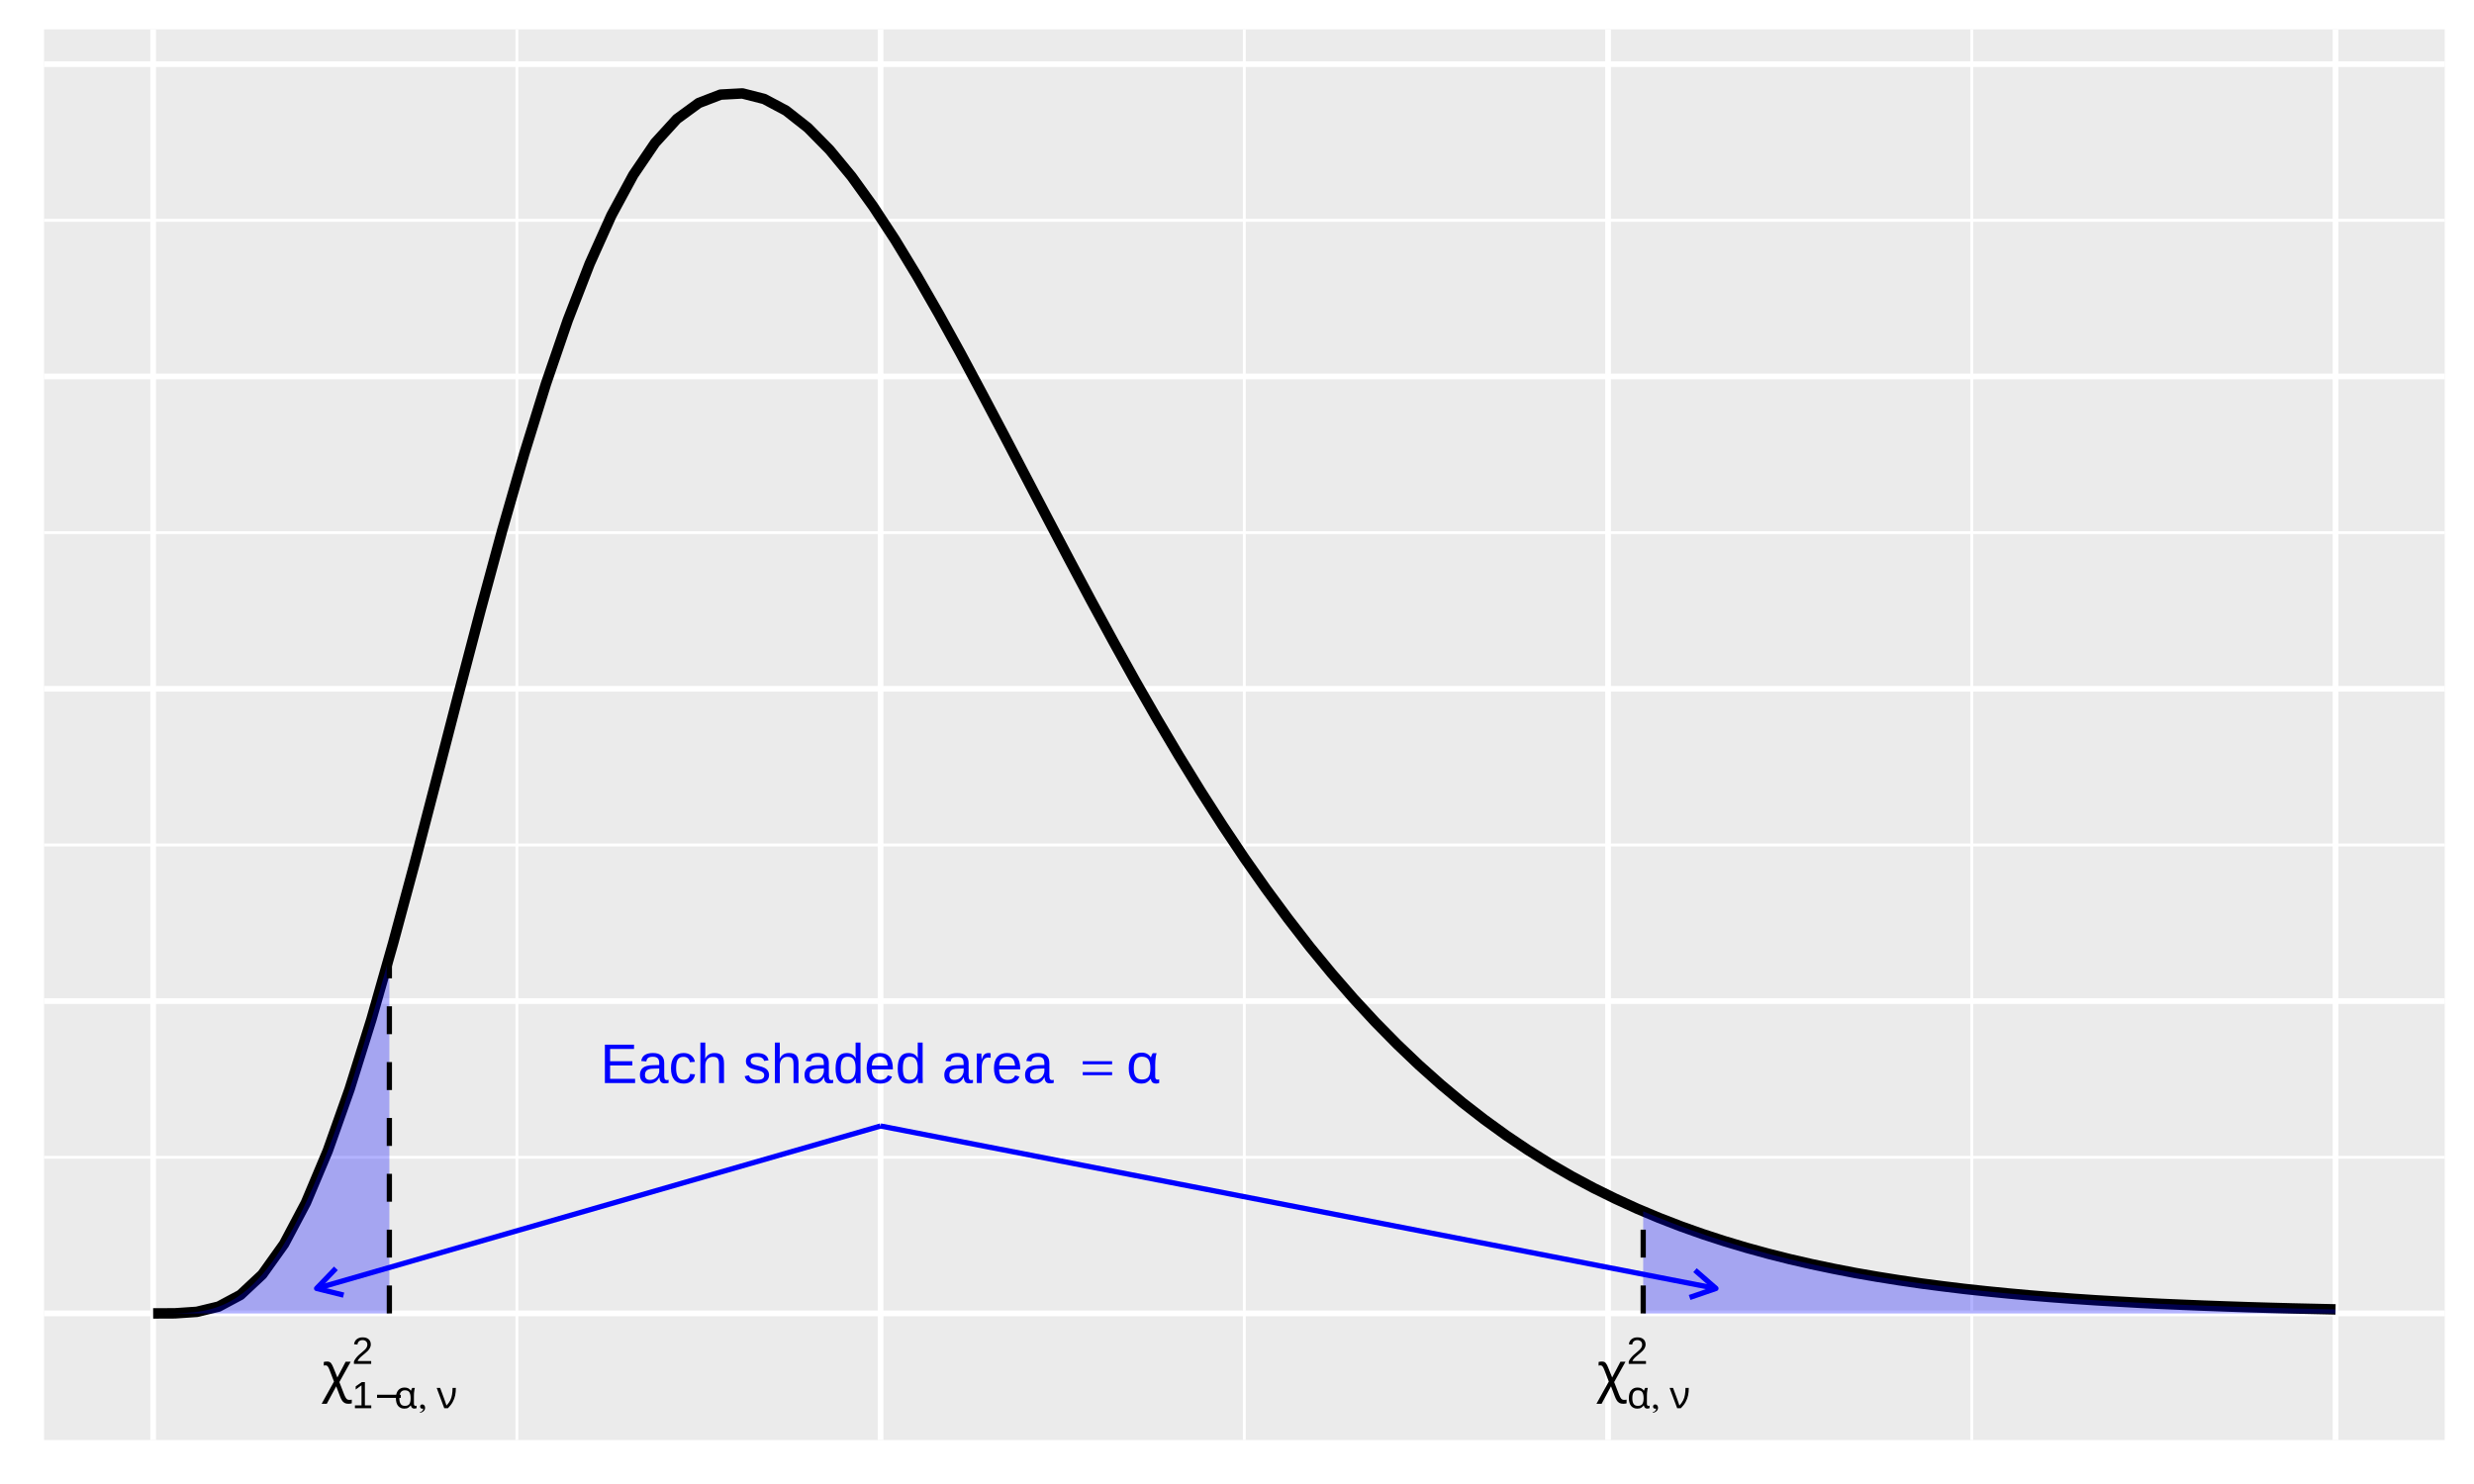
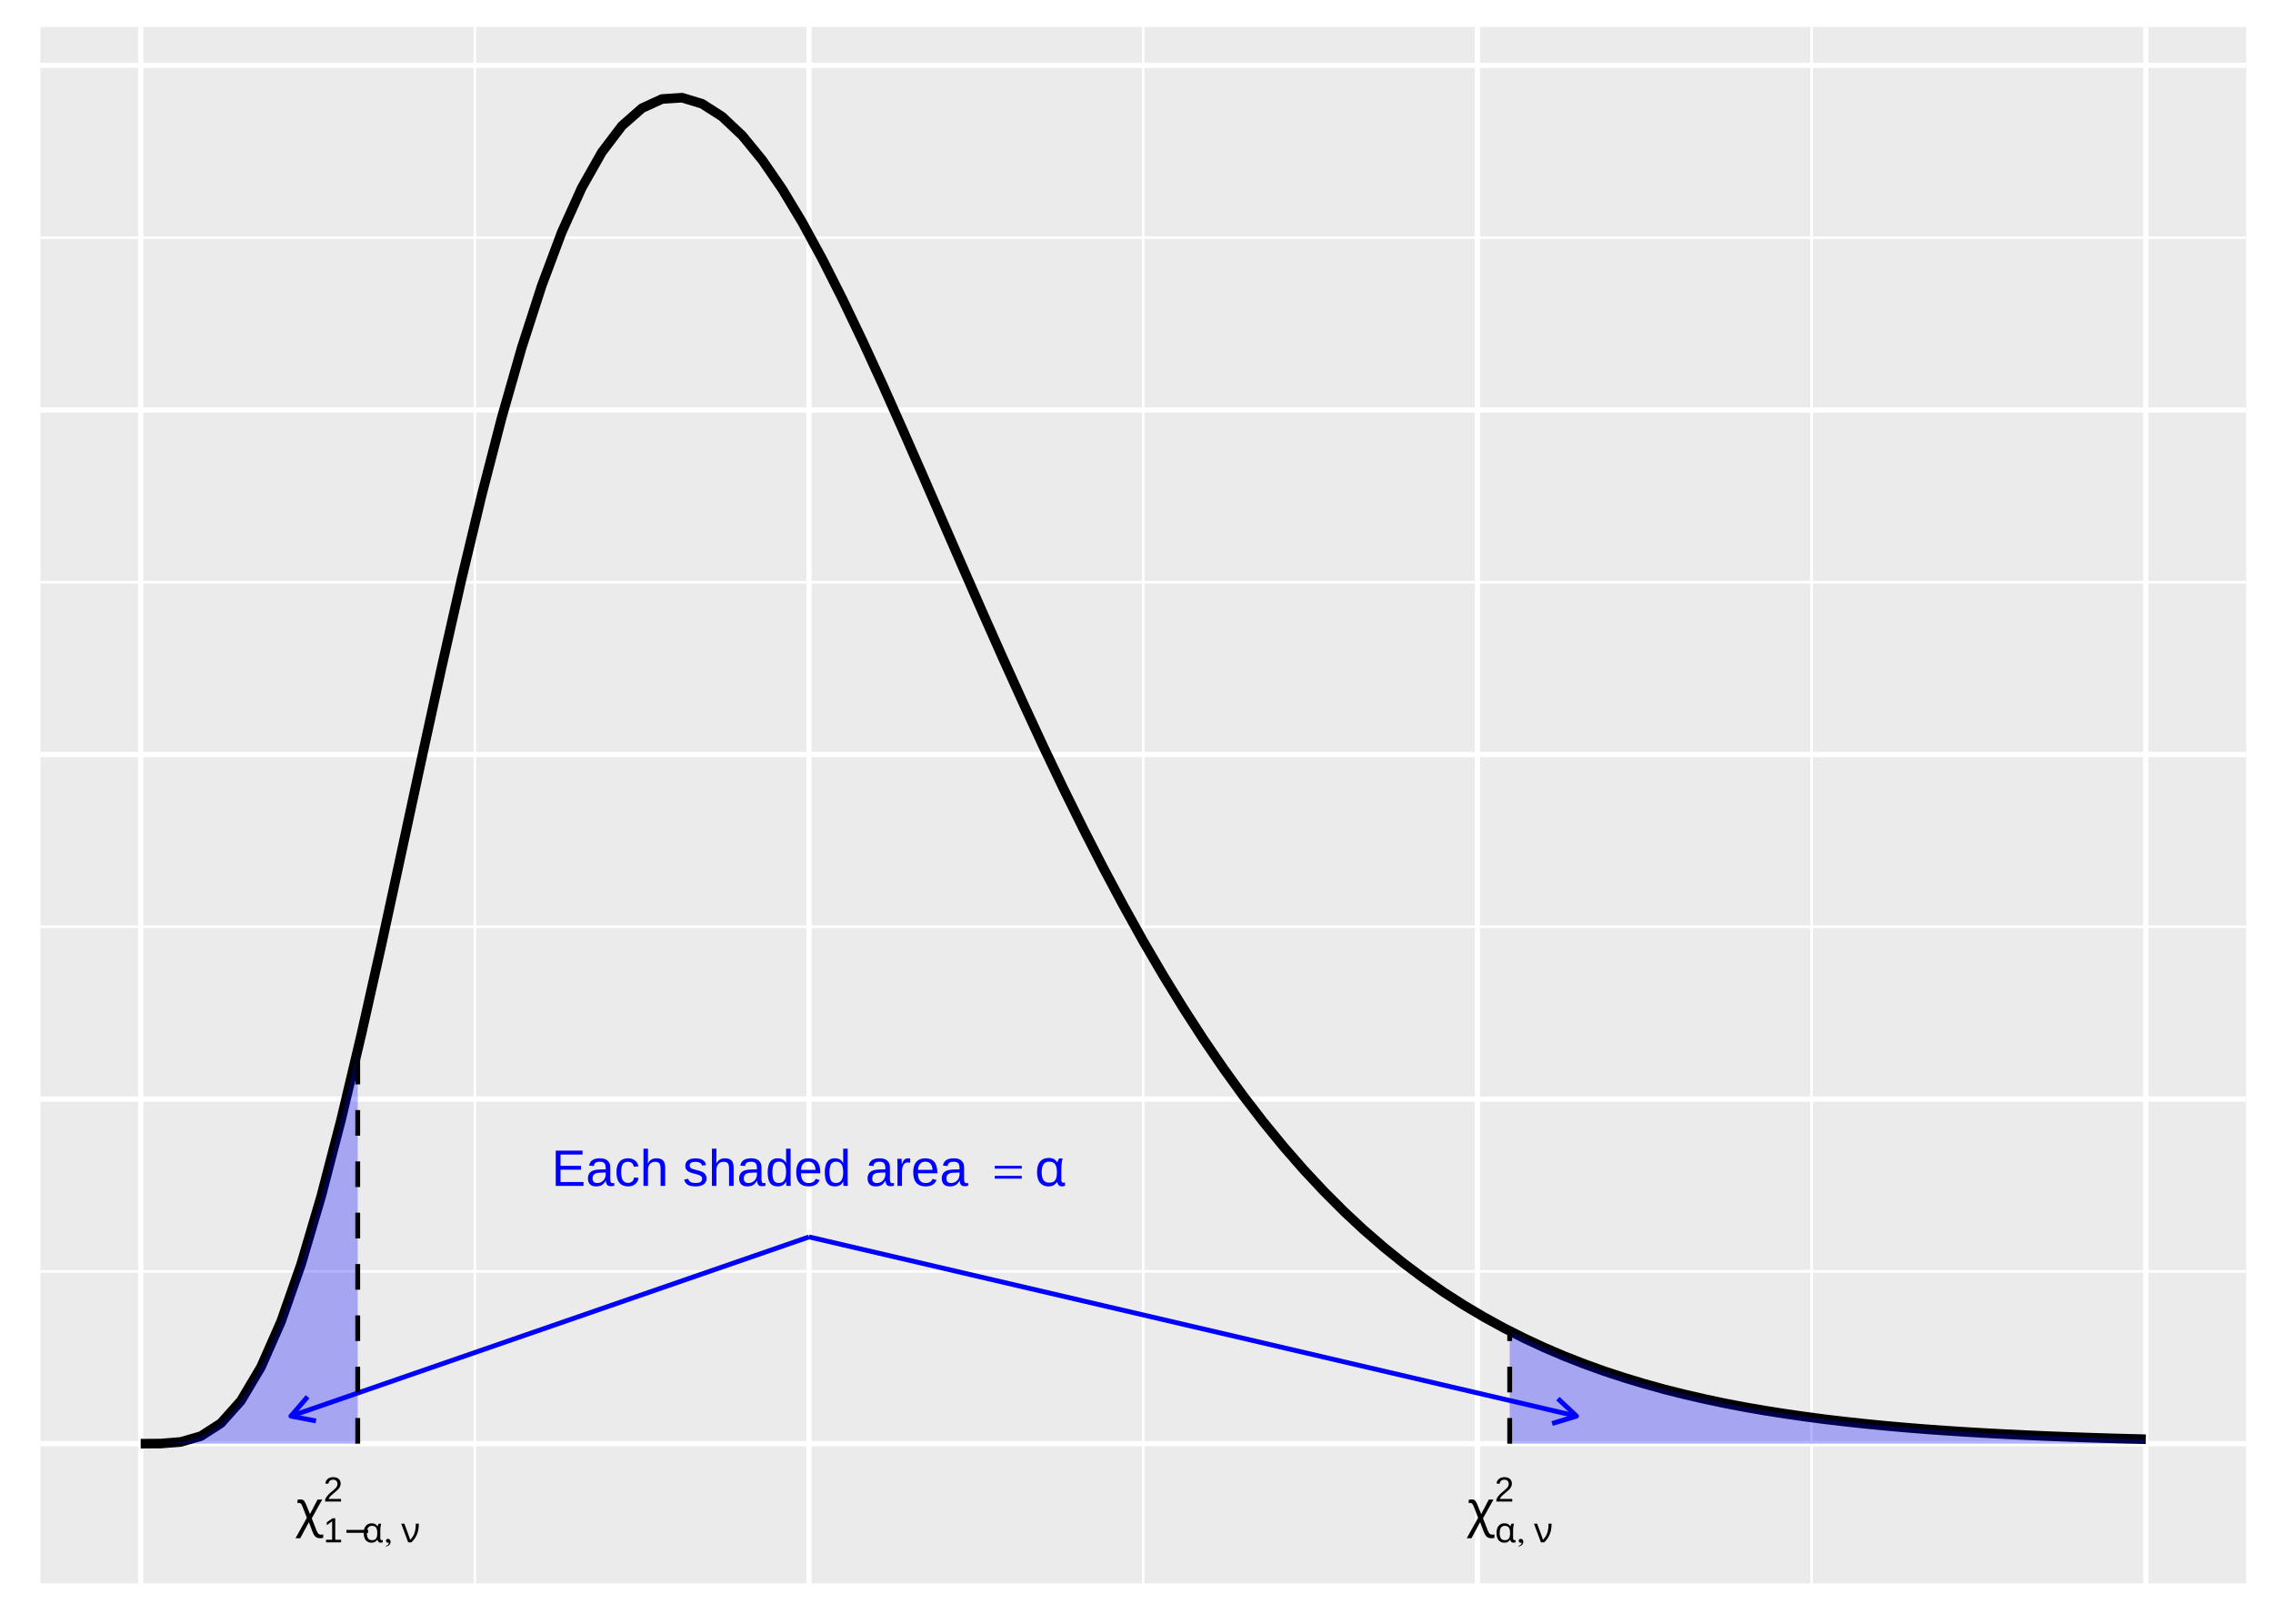
- <svg xmlns="http://www.w3.org/2000/svg" class="svglite" width="504.00pt" height="302.40pt" viewBox="0 0 504.00 302.40">
+ <svg xmlns="http://www.w3.org/2000/svg" class="svglite" width="504.00pt" height="360.01pt" viewBox="0 0 504.00 360.01">
  <defs>
    <style type="text/css">
    .svglite line, .svglite polyline, .svglite polygon, .svglite path, .svglite rect, .svglite circle {
      fill: none;
      stroke: #000000;
      stroke-linecap: round;
      stroke-linejoin: round;
      stroke-miterlimit: 10.00;
    }
    .svglite text {
      white-space: pre;
    }
  </style>
  </defs>
  <rect width="100%" height="100%" style="stroke: none; fill: #FFFFFF;" />
  <defs>
-     <clipPath id="cpMC4wMHw1MDQuMDB8MC4wMHwzMDIuNDA=">
-       <rect x="0.00" y="0.00" width="504.00" height="302.40" />
+     <clipPath id="cpMC4wMHw1MDQuMDB8MC4wMHwzNjAuMDE=">
+       <rect x="0.00" y="0.00" width="504.00" height="360.01" />
    </clipPath>
  </defs>
-   <g clip-path="url(#cpMC4wMHw1MDQuMDB8MC4wMHwzMDIuNDA=)">
-     <rect x="0.00" y="0.00" width="504.00" height="302.40" style="stroke-width: 1.16; stroke: #FFFFFF; fill: #FFFFFF;" />
+   <g clip-path="url(#cpMC4wMHw1MDQuMDB8MC4wMHwzNjAuMDE=)">
+     <rect x="0.00" y="0.00" width="504.00" height="360.01" style="stroke-width: 1.16; stroke: #FFFFFF; fill: #FFFFFF;" />
  </g>
  <defs>
-     <clipPath id="cpOC45N3w0OTguMDJ8NS45OHwyOTMuNDM=">
-       <rect x="8.97" y="5.98" width="489.06" height="287.46" />
+     <clipPath id="cpOC45N3w0OTguMDJ8NS45OHwzNTEuMDQ=">
+       <rect x="8.97" y="5.98" width="489.06" height="345.06" />
    </clipPath>
  </defs>
-   <g clip-path="url(#cpOC45N3w0OTguMDJ8NS45OHwyOTMuNDM=)">
-     <rect x="8.97" y="5.98" width="489.06" height="287.46" style="stroke-width: 1.16; stroke: none; fill: #EBEBEB;" />
-     <polyline points="8.97,235.82 498.02,235.82 " style="stroke-width: 0.58; stroke: #FFFFFF; stroke-linecap: butt;" />
-     <polyline points="8.97,172.18 498.02,172.18 " style="stroke-width: 0.58; stroke: #FFFFFF; stroke-linecap: butt;" />
-     <polyline points="8.97,108.53 498.02,108.53 " style="stroke-width: 0.58; stroke: #FFFFFF; stroke-linecap: butt;" />
-     <polyline points="8.97,44.89 498.02,44.89 " style="stroke-width: 0.58; stroke: #FFFFFF; stroke-linecap: butt;" />
-     <polyline points="105.30,293.43 105.30,5.98 " style="stroke-width: 0.58; stroke: #FFFFFF; stroke-linecap: butt;" />
-     <polyline points="253.49,293.43 253.49,5.98 " style="stroke-width: 0.58; stroke: #FFFFFF; stroke-linecap: butt;" />
-     <polyline points="401.69,293.43 401.69,5.98 " style="stroke-width: 0.58; stroke: #FFFFFF; stroke-linecap: butt;" />
-     <polyline points="8.97,267.64 498.02,267.64 " style="stroke-width: 1.16; stroke: #FFFFFF; stroke-linecap: butt;" />
-     <polyline points="8.97,204.00 498.02,204.00 " style="stroke-width: 1.16; stroke: #FFFFFF; stroke-linecap: butt;" />
-     <polyline points="8.97,140.35 498.02,140.35 " style="stroke-width: 1.16; stroke: #FFFFFF; stroke-linecap: butt;" />
-     <polyline points="8.97,76.71 498.02,76.71 " style="stroke-width: 1.16; stroke: #FFFFFF; stroke-linecap: butt;" />
-     <polyline points="8.97,13.07 498.02,13.07 " style="stroke-width: 1.16; stroke: #FFFFFF; stroke-linecap: butt;" />
-     <polyline points="31.20,293.43 31.20,5.98 " style="stroke-width: 1.16; stroke: #FFFFFF; stroke-linecap: butt;" />
-     <polyline points="179.39,293.43 179.39,5.98 " style="stroke-width: 1.16; stroke: #FFFFFF; stroke-linecap: butt;" />
-     <polyline points="327.59,293.43 327.59,5.98 " style="stroke-width: 1.16; stroke: #FFFFFF; stroke-linecap: butt;" />
-     <polyline points="475.79,293.43 475.79,5.98 " style="stroke-width: 1.16; stroke: #FFFFFF; stroke-linecap: butt;" />
-     <polyline points="31.20,267.64 35.64,267.62 40.09,267.32 44.53,266.25 48.98,263.87 53.43,259.71 57.87,253.49 62.32,245.08 66.76,234.52 71.21,221.97 75.66,207.73 80.10,192.14 84.55,175.61 88.99,158.54 93.44,141.33 97.89,124.38 102.33,108.01 106.78,92.54 111.22,78.22 115.67,65.24 120.12,53.76 124.56,43.88 129.01,35.66 133.45,29.12 137.90,24.24 142.35,20.99 146.79,19.28 151.24,19.04 155.68,20.17 160.13,22.54 164.58,26.04 169.02,30.55 173.47,35.94 177.91,42.10 182.36,48.89 186.80,56.21 191.25,63.96 195.70,72.02 200.14,80.32 204.59,88.76 209.03,97.26 213.48,105.77 217.93,114.22 222.37,122.56 226.82,130.74 231.26,138.73 235.71,146.49 240.16,154.00 244.60,161.23 249.05,168.18 253.49,174.83 257.94,181.17 262.39,187.20 266.83,192.93 271.28,198.34 275.72,203.45 280.17,208.26 284.62,212.78 289.06,217.02 293.51,220.99 297.95,224.70 302.40,228.15 306.85,231.37 311.29,234.36 315.74,237.13 320.18,239.70 324.63,242.08 329.08,244.27 333.52,246.30 337.97,248.17 342.41,249.89 346.86,251.47 351.31,252.92 355.75,254.25 360.20,255.47 364.64,256.59 369.09,257.61 373.54,258.54 377.98,259.40 382.43,260.17 386.87,260.88 391.32,261.53 395.77,262.11 400.21,262.65 404.66,263.13 409.10,263.57 413.55,263.97 418.00,264.33 422.44,264.66 426.89,264.96 431.33,265.22 435.78,265.47 440.22,265.69 444.67,265.88 449.12,266.06 453.56,266.22 458.01,266.37 462.45,266.50 466.90,266.62 471.35,266.72 475.79,266.82 " style="stroke-width: 2.13; stroke-linecap: butt;" />
-     <polygon points="31.20,267.64 31.68,267.64 32.16,267.64 32.64,267.64 33.12,267.64 33.60,267.64 34.08,267.63 34.56,267.63 35.05,267.63 35.53,267.62 36.01,267.61 36.49,267.59 36.97,267.58 37.45,267.55 37.93,267.53 38.41,267.49 38.90,267.45 39.38,267.41 39.86,267.35 40.34,267.29 40.82,267.21 41.30,267.13 41.78,267.04 42.26,266.93 42.74,266.81 43.23,266.68 43.71,266.54 44.19,266.38 44.67,266.20 45.15,266.01 45.63,265.81 46.11,265.58 46.59,265.34 47.08,265.08 47.56,264.80 48.04,264.51 48.52,264.19 49.00,263.85 49.48,263.49 49.96,263.11 50.44,262.71 50.93,262.29 51.41,261.84 51.89,261.37 52.37,260.88 52.85,260.36 53.33,259.82 53.81,259.26 54.29,258.67 54.77,258.05 55.26,257.41 55.74,256.75 56.22,256.06 56.70,255.34 57.18,254.60 57.66,253.83 58.14,253.04 58.62,252.22 59.11,251.38 59.59,250.51 60.07,249.61 60.55,248.69 61.03,247.74 61.51,246.77 61.99,245.77 62.47,244.75 62.96,243.70 63.44,242.62 63.92,241.52 64.40,240.40 64.88,239.25 65.36,238.07 65.84,236.88 66.32,235.65 66.80,234.41 67.29,233.14 67.77,231.85 68.25,230.54 68.73,229.20 69.21,227.84 69.69,226.46 70.17,225.06 70.65,223.64 71.14,222.20 71.62,220.73 72.10,219.25 72.58,217.75 73.06,216.23 73.54,214.69 74.02,213.14 74.50,211.56 74.99,209.97 75.47,208.37 75.95,206.74 76.43,205.11 76.91,203.45 77.39,201.79 77.87,200.10 78.35,198.41 78.83,196.70 79.32,194.98 79.32,267.64 78.83,267.64 78.35,267.64 77.87,267.64 77.39,267.64 76.91,267.64 76.43,267.64 75.95,267.64 75.47,267.64 74.99,267.64 74.50,267.64 74.02,267.64 73.54,267.64 73.06,267.64 72.58,267.64 72.10,267.64 71.62,267.64 71.14,267.64 70.65,267.64 70.17,267.64 69.69,267.64 69.21,267.64 68.73,267.64 68.25,267.64 67.77,267.64 67.29,267.64 66.80,267.64 66.32,267.64 65.84,267.64 65.36,267.64 64.88,267.64 64.40,267.64 63.92,267.64 63.44,267.64 62.96,267.64 62.47,267.64 61.99,267.64 61.51,267.64 61.03,267.64 60.55,267.64 60.07,267.64 59.59,267.64 59.11,267.64 58.62,267.64 58.14,267.64 57.66,267.64 57.18,267.64 56.70,267.64 56.22,267.64 55.74,267.64 55.26,267.64 54.77,267.64 54.29,267.64 53.81,267.64 53.33,267.64 52.85,267.64 52.37,267.64 51.89,267.64 51.41,267.64 50.93,267.64 50.44,267.64 49.96,267.64 49.48,267.64 49.00,267.64 48.52,267.64 48.04,267.64 47.56,267.64 47.08,267.64 46.59,267.64 46.11,267.64 45.63,267.64 45.15,267.64 44.67,267.64 44.19,267.64 43.71,267.64 43.23,267.64 42.74,267.64 42.26,267.64 41.78,267.64 41.30,267.64 40.82,267.64 40.34,267.64 39.86,267.64 39.38,267.64 38.90,267.64 38.41,267.64 37.93,267.64 37.45,267.64 36.97,267.64 36.49,267.64 36.01,267.64 35.53,267.64 35.05,267.64 34.56,267.64 34.08,267.64 33.60,267.64 33.12,267.64 32.64,267.64 32.16,267.64 31.68,267.64 31.20,267.64 " style="stroke-width: 0.00; stroke: none; stroke-linecap: butt; fill: #0000FF; fill-opacity: 0.30;" />
-     <polyline points="31.20,267.64 31.68,267.64 32.16,267.64 32.64,267.64 33.12,267.64 33.60,267.64 34.08,267.63 34.56,267.63 35.05,267.63 35.53,267.62 36.01,267.61 36.49,267.59 36.97,267.58 37.45,267.55 37.93,267.53 38.41,267.49 38.90,267.45 39.38,267.41 39.86,267.35 40.34,267.29 40.82,267.21 41.30,267.13 41.78,267.04 42.26,266.93 42.74,266.81 43.23,266.68 43.71,266.54 44.19,266.38 44.67,266.20 45.15,266.01 45.63,265.81 46.11,265.58 46.59,265.34 47.08,265.08 47.56,264.80 48.04,264.51 48.52,264.19 49.00,263.85 49.48,263.49 49.96,263.11 50.44,262.71 50.93,262.29 51.41,261.84 51.89,261.37 52.37,260.88 52.85,260.36 53.33,259.82 53.81,259.26 54.29,258.67 54.77,258.05 55.26,257.41 55.74,256.75 56.22,256.06 56.70,255.34 57.18,254.60 57.66,253.83 58.14,253.04 58.62,252.22 59.11,251.38 59.59,250.51 60.07,249.61 60.55,248.69 61.03,247.74 61.51,246.77 61.99,245.77 62.47,244.75 62.96,243.70 63.44,242.62 63.92,241.52 64.40,240.40 64.88,239.25 65.36,238.07 65.84,236.88 66.32,235.65 66.80,234.41 67.29,233.14 67.77,231.85 68.25,230.54 68.73,229.20 69.21,227.84 69.69,226.46 70.17,225.06 70.65,223.64 71.14,222.20 71.62,220.73 72.10,219.25 72.58,217.75 73.06,216.23 73.54,214.69 74.02,213.14 74.50,211.56 74.99,209.97 75.47,208.37 75.95,206.74 76.43,205.11 76.91,203.45 77.39,201.79 77.87,200.10 78.35,198.41 78.83,196.70 79.32,194.98 " style="stroke-width: 1.07; stroke: none; stroke-linecap: butt;" />
-     <polygon points="334.75,246.83 336.16,247.43 337.58,248.01 338.99,248.57 340.40,249.13 341.81,249.66 343.22,250.18 344.63,250.69 346.04,251.19 347.45,251.67 348.86,252.14 350.27,252.59 351.68,253.04 353.09,253.47 354.50,253.89 355.91,254.30 357.32,254.69 358.73,255.08 360.14,255.46 361.55,255.82 362.96,256.18 364.37,256.52 365.78,256.86 367.19,257.19 368.60,257.50 370.01,257.81 371.42,258.11 372.83,258.40 374.25,258.69 375.66,258.96 377.07,259.23 378.48,259.49 379.89,259.74 381.30,259.98 382.71,260.22 384.12,260.45 385.53,260.67 386.94,260.89 388.35,261.10 389.76,261.31 391.17,261.51 392.58,261.70 393.99,261.89 395.40,262.07 396.81,262.24 398.22,262.41 399.63,262.58 401.04,262.74 402.45,262.90 403.86,263.05 405.27,263.19 406.68,263.34 408.09,263.48 409.50,263.61 410.92,263.74 412.33,263.86 413.74,263.99 415.15,264.10 416.56,264.22 417.97,264.33 419.38,264.44 420.79,264.54 422.20,264.64 423.61,264.74 425.02,264.83 426.43,264.93 427.84,265.02 429.25,265.10 430.66,265.19 432.07,265.27 433.48,265.34 434.89,265.42 436.30,265.49 437.71,265.56 439.12,265.63 440.53,265.70 441.94,265.76 443.35,265.83 444.76,265.89 446.17,265.95 447.58,266.00 449.00,266.06 450.41,266.11 451.82,266.16 453.23,266.21 454.64,266.26 456.05,266.31 457.46,266.35 458.87,266.39 460.28,266.44 461.69,266.48 463.10,266.52 464.51,266.55 465.92,266.59 467.33,266.63 468.74,266.66 470.15,266.69 471.56,266.73 472.97,266.76 474.38,266.79 475.79,266.82 475.79,267.64 474.38,267.64 472.97,267.64 471.56,267.64 470.15,267.64 468.74,267.64 467.33,267.64 465.92,267.64 464.51,267.64 463.10,267.64 461.69,267.64 460.28,267.64 458.87,267.64 457.46,267.64 456.05,267.64 454.64,267.64 453.23,267.64 451.82,267.64 450.41,267.64 449.00,267.64 447.58,267.64 446.17,267.64 444.76,267.64 443.35,267.64 441.94,267.64 440.53,267.64 439.12,267.64 437.71,267.64 436.30,267.64 434.89,267.64 433.48,267.64 432.07,267.64 430.66,267.64 429.25,267.64 427.84,267.64 426.43,267.64 425.02,267.64 423.61,267.64 422.20,267.64 420.79,267.64 419.38,267.64 417.97,267.64 416.56,267.64 415.15,267.64 413.74,267.64 412.33,267.64 410.92,267.64 409.50,267.64 408.09,267.64 406.68,267.64 405.27,267.64 403.86,267.64 402.45,267.64 401.04,267.64 399.63,267.64 398.22,267.64 396.81,267.64 395.40,267.64 393.99,267.64 392.58,267.64 391.17,267.64 389.76,267.64 388.35,267.64 386.94,267.64 385.53,267.64 384.12,267.64 382.71,267.64 381.30,267.64 379.89,267.64 378.48,267.64 377.07,267.64 375.66,267.64 374.25,267.64 372.83,267.64 371.42,267.64 370.01,267.64 368.60,267.64 367.19,267.64 365.78,267.64 364.37,267.64 362.96,267.64 361.55,267.64 360.14,267.64 358.73,267.64 357.32,267.64 355.91,267.64 354.50,267.64 353.09,267.64 351.68,267.64 350.27,267.64 348.86,267.64 347.45,267.64 346.04,267.64 344.63,267.64 343.22,267.64 341.81,267.64 340.40,267.64 338.99,267.64 337.58,267.64 336.16,267.64 334.75,267.64 " style="stroke-width: 0.00; stroke: none; stroke-linecap: butt; fill: #0000FF; fill-opacity: 0.30;" />
-     <polyline points="334.75,246.83 336.16,247.43 337.58,248.01 338.99,248.57 340.40,249.13 341.81,249.66 343.22,250.18 344.63,250.69 346.04,251.19 347.45,251.67 348.86,252.14 350.27,252.59 351.68,253.04 353.09,253.47 354.50,253.89 355.91,254.30 357.32,254.69 358.73,255.08 360.14,255.46 361.55,255.82 362.96,256.18 364.37,256.52 365.78,256.86 367.19,257.19 368.60,257.50 370.01,257.81 371.42,258.11 372.83,258.40 374.25,258.69 375.66,258.96 377.07,259.23 378.48,259.49 379.89,259.74 381.30,259.98 382.71,260.22 384.12,260.45 385.53,260.67 386.94,260.89 388.35,261.10 389.76,261.31 391.17,261.51 392.58,261.70 393.99,261.89 395.40,262.07 396.81,262.24 398.22,262.41 399.63,262.58 401.04,262.74 402.45,262.90 403.86,263.05 405.27,263.19 406.68,263.34 408.09,263.48 409.50,263.61 410.92,263.74 412.33,263.86 413.74,263.99 415.15,264.10 416.56,264.22 417.97,264.33 419.38,264.44 420.79,264.54 422.20,264.64 423.61,264.74 425.02,264.83 426.43,264.93 427.84,265.02 429.25,265.10 430.66,265.19 432.07,265.27 433.48,265.34 434.89,265.42 436.30,265.49 437.71,265.56 439.12,265.63 440.53,265.70 441.94,265.76 443.35,265.83 444.76,265.89 446.17,265.95 447.58,266.00 449.00,266.06 450.41,266.11 451.82,266.16 453.23,266.21 454.64,266.26 456.05,266.31 457.46,266.35 458.87,266.39 460.28,266.44 461.69,266.48 463.10,266.52 464.51,266.55 465.92,266.59 467.33,266.63 468.74,266.66 470.15,266.69 471.56,266.73 472.97,266.76 474.38,266.79 475.79,266.82 " style="stroke-width: 1.07; stroke: none; stroke-linecap: butt;" />
-     <text x="122.29" y="220.70" style="font-size: 11.38px;fill: #0000FF; font-family: &quot;Arial&quot;;" textLength="95.52px" lengthAdjust="spacingAndGlyphs">Each shaded area </text>
-     <text x="220.45" y="220.70" style="font-size: 11.38px;fill: #0000FF; font-family: &quot;Symbol&quot;;" textLength="6.24px" lengthAdjust="spacingAndGlyphs">=</text>
-     <text x="229.32" y="220.70" style="font-size: 11.38px;fill: #0000FF; font-family: &quot;Symbol&quot;;" textLength="7.18px" lengthAdjust="spacingAndGlyphs">α</text>
-     <line x1="179.39" y1="229.45" x2="64.50" y2="262.55" style="stroke-width: 1.07; stroke: #0000FF; stroke-linecap: butt;" />
-     <polyline points="68.43,258.46 64.50,262.55 70.00,263.91 " style="stroke-width: 1.07; stroke: #0000FF; stroke-linecap: butt;" />
-     <line x1="179.39" y1="229.45" x2="349.57" y2="262.55" style="stroke-width: 1.07; stroke: #0000FF; stroke-linecap: butt;" />
-     <polyline points="344.21,264.39 349.57,262.55 345.30,258.83 " style="stroke-width: 1.07; stroke: #0000FF; stroke-linecap: butt;" />
-     <text x="65.65" y="283.40" style="font-size: 11.04px; font-family: &quot;Symbol&quot;;" textLength="6.06px" lengthAdjust="spacingAndGlyphs">χ</text>
-     <text x="71.71" y="286.96" style="font-size: 7.73px; font-family: &quot;Arial&quot;;" textLength="4.29px" lengthAdjust="spacingAndGlyphs">1</text>
-     <text x="76.00" y="286.96" style="font-size: 7.73px; font-family: &quot;Symbol&quot;;" textLength="4.23px" lengthAdjust="spacingAndGlyphs">−</text>
-     <text x="80.23" y="286.96" style="font-size: 7.73px; font-family: &quot;Symbol&quot;;" textLength="4.87px" lengthAdjust="spacingAndGlyphs">α</text>
-     <text x="85.10" y="286.96" style="font-size: 7.73px; font-family: &quot;Symbol&quot;;" textLength="1.93px" lengthAdjust="spacingAndGlyphs">,</text>
-     <text x="87.03" y="286.96" style="font-size: 7.73px; font-family: &quot;Symbol&quot;;" textLength="1.93px" lengthAdjust="spacingAndGlyphs"> </text>
-     <text x="88.96" y="286.96" style="font-size: 7.73px; font-family: &quot;Symbol&quot;;" textLength="4.02px" lengthAdjust="spacingAndGlyphs">ν</text>
-     <text x="71.71" y="277.92" style="font-size: 7.73px; font-family: &quot;Arial&quot;;" textLength="4.29px" lengthAdjust="spacingAndGlyphs">2</text>
-     <text x="325.35" y="283.40" style="font-size: 11.04px; font-family: &quot;Symbol&quot;;" textLength="6.06px" lengthAdjust="spacingAndGlyphs">χ</text>
-     <text x="331.41" y="286.96" style="font-size: 7.73px; font-family: &quot;Symbol&quot;;" textLength="4.87px" lengthAdjust="spacingAndGlyphs">α</text>
-     <text x="336.27" y="286.96" style="font-size: 7.73px; font-family: &quot;Symbol&quot;;" textLength="1.93px" lengthAdjust="spacingAndGlyphs">,</text>
-     <text x="338.20" y="286.96" style="font-size: 7.73px; font-family: &quot;Symbol&quot;;" textLength="1.93px" lengthAdjust="spacingAndGlyphs"> </text>
-     <text x="340.13" y="286.96" style="font-size: 7.73px; font-family: &quot;Symbol&quot;;" textLength="4.02px" lengthAdjust="spacingAndGlyphs">ν</text>
-     <text x="331.41" y="277.92" style="font-size: 7.73px; font-family: &quot;Arial&quot;;" textLength="4.29px" lengthAdjust="spacingAndGlyphs">2</text>
-     <line x1="79.32" y1="267.64" x2="79.32" y2="194.98" style="stroke-width: 1.07; stroke-dasharray: 5.69,5.69; stroke-linecap: butt;" />
-     <line x1="334.75" y1="267.64" x2="334.75" y2="246.83" style="stroke-width: 1.07; stroke-dasharray: 5.69,5.69; stroke-linecap: butt;" />
+   <g clip-path="url(#cpOC45N3w0OTguMDJ8NS45OHwzNTEuMDQ=)">
+     <rect x="8.97" y="5.98" width="489.06" height="345.06" style="stroke-width: 1.16; stroke: none; fill: #EBEBEB;" />
+     <polyline points="8.97,281.88 498.02,281.88 " style="stroke-width: 0.58; stroke: #FFFFFF; stroke-linecap: butt;" />
+     <polyline points="8.97,205.48 498.02,205.48 " style="stroke-width: 0.58; stroke: #FFFFFF; stroke-linecap: butt;" />
+     <polyline points="8.97,129.09 498.02,129.09 " style="stroke-width: 0.58; stroke: #FFFFFF; stroke-linecap: butt;" />
+     <polyline points="8.97,52.69 498.02,52.69 " style="stroke-width: 0.58; stroke: #FFFFFF; stroke-linecap: butt;" />
+     <polyline points="105.30,351.04 105.30,5.98 " style="stroke-width: 0.58; stroke: #FFFFFF; stroke-linecap: butt;" />
+     <polyline points="253.49,351.04 253.49,5.98 " style="stroke-width: 0.58; stroke: #FFFFFF; stroke-linecap: butt;" />
+     <polyline points="401.69,351.04 401.69,5.98 " style="stroke-width: 0.58; stroke: #FFFFFF; stroke-linecap: butt;" />
+     <polyline points="8.97,320.08 498.02,320.08 " style="stroke-width: 1.16; stroke: #FFFFFF; stroke-linecap: butt;" />
+     <polyline points="8.97,243.68 498.02,243.68 " style="stroke-width: 1.16; stroke: #FFFFFF; stroke-linecap: butt;" />
+     <polyline points="8.97,167.28 498.02,167.28 " style="stroke-width: 1.16; stroke: #FFFFFF; stroke-linecap: butt;" />
+     <polyline points="8.97,90.89 498.02,90.89 " style="stroke-width: 1.16; stroke: #FFFFFF; stroke-linecap: butt;" />
+     <polyline points="8.97,14.49 498.02,14.49 " style="stroke-width: 1.16; stroke: #FFFFFF; stroke-linecap: butt;" />
+     <polyline points="31.20,351.04 31.20,5.98 " style="stroke-width: 1.16; stroke: #FFFFFF; stroke-linecap: butt;" />
+     <polyline points="179.39,351.04 179.39,5.98 " style="stroke-width: 1.16; stroke: #FFFFFF; stroke-linecap: butt;" />
+     <polyline points="327.59,351.04 327.59,5.98 " style="stroke-width: 1.16; stroke: #FFFFFF; stroke-linecap: butt;" />
+     <polyline points="475.79,351.04 475.79,5.98 " style="stroke-width: 1.16; stroke: #FFFFFF; stroke-linecap: butt;" />
+     <polyline points="31.20,320.08 35.64,320.05 40.09,319.69 44.53,318.41 48.98,315.55 53.43,310.56 57.87,303.09 62.32,293.00 66.76,280.32 71.21,265.26 75.66,248.16 80.10,229.45 84.55,209.60 88.99,189.11 93.44,168.46 97.89,148.10 102.33,128.46 106.78,109.89 111.22,92.70 115.67,77.12 120.12,63.34 124.56,51.48 129.01,41.61 133.45,33.76 137.90,27.90 142.35,23.99 146.79,21.95 151.24,21.66 155.68,23.01 160.13,25.86 164.58,30.06 169.02,35.48 173.47,41.95 177.91,49.33 182.36,57.49 186.80,66.28 191.25,75.58 195.70,85.26 200.14,95.22 204.59,105.35 209.03,115.56 213.48,125.77 217.93,135.92 222.37,145.92 226.82,155.74 231.26,165.33 235.71,174.65 240.16,183.66 244.60,192.34 249.05,200.68 253.49,208.67 257.94,216.28 262.39,223.52 266.83,230.39 271.28,236.89 275.72,243.03 280.17,248.80 284.62,254.23 289.06,259.32 293.51,264.08 297.95,268.53 302.40,272.68 306.85,276.54 311.29,280.12 315.74,283.45 320.18,286.54 324.63,289.39 329.08,292.03 333.52,294.46 337.97,296.70 342.41,298.77 346.86,300.67 351.31,302.41 355.75,304.01 360.20,305.47 364.64,306.81 369.09,308.04 373.54,309.16 377.98,310.18 382.43,311.12 386.87,311.97 391.32,312.74 395.77,313.44 400.21,314.08 404.66,314.67 409.10,315.19 413.55,315.67 418.00,316.11 422.44,316.50 426.89,316.86 431.33,317.18 435.78,317.47 440.22,317.73 444.67,317.97 449.12,318.18 453.56,318.38 458.01,318.55 462.45,318.71 466.90,318.85 471.35,318.98 475.79,319.09 " style="stroke-width: 2.13; stroke-linecap: butt;" />
+     <polygon points="31.20,320.08 31.68,320.08 32.16,320.08 32.64,320.08 33.12,320.08 33.60,320.07 34.08,320.07 34.56,320.07 35.05,320.06 35.53,320.05 36.01,320.04 36.49,320.02 36.97,320.00 37.45,319.97 37.93,319.94 38.41,319.90 38.90,319.85 39.38,319.80 39.86,319.73 40.34,319.65 40.82,319.57 41.30,319.47 41.78,319.35 42.26,319.22 42.74,319.08 43.23,318.93 43.71,318.75 44.19,318.56 44.67,318.35 45.15,318.12 45.63,317.88 46.11,317.61 46.59,317.32 47.08,317.01 47.56,316.67 48.04,316.32 48.52,315.94 49.00,315.53 49.48,315.10 49.96,314.64 50.44,314.16 50.93,313.65 51.41,313.12 51.89,312.55 52.37,311.96 52.85,311.34 53.33,310.69 53.81,310.01 54.29,309.31 54.77,308.57 55.26,307.80 55.74,307.00 56.22,306.18 56.70,305.32 57.18,304.43 57.66,303.51 58.14,302.55 58.62,301.57 59.11,300.56 59.59,299.51 60.07,298.44 60.55,297.33 61.03,296.19 61.51,295.02 61.99,293.82 62.47,292.60 62.96,291.33 63.44,290.04 63.92,288.72 64.40,287.37 64.88,285.99 65.36,284.59 65.84,283.15 66.32,281.68 66.80,280.19 67.29,278.66 67.77,277.11 68.25,275.54 68.73,273.93 69.21,272.30 69.69,270.65 70.17,268.97 70.65,267.26 71.14,265.53 71.62,263.77 72.10,261.99 72.58,260.19 73.06,258.37 73.54,256.52 74.02,254.65 74.50,252.76 74.99,250.86 75.47,248.93 75.95,246.98 76.43,245.01 76.91,243.03 77.39,241.03 77.87,239.01 78.35,236.97 78.83,234.92 79.32,232.86 79.32,320.08 78.83,320.08 78.35,320.08 77.87,320.08 77.39,320.08 76.91,320.08 76.43,320.08 75.95,320.08 75.47,320.08 74.99,320.08 74.50,320.08 74.02,320.08 73.54,320.08 73.06,320.08 72.58,320.08 72.10,320.08 71.62,320.08 71.14,320.08 70.65,320.08 70.17,320.08 69.69,320.08 69.21,320.08 68.73,320.08 68.25,320.08 67.77,320.08 67.29,320.08 66.80,320.08 66.32,320.08 65.84,320.08 65.36,320.08 64.88,320.08 64.40,320.08 63.92,320.08 63.44,320.08 62.96,320.08 62.47,320.08 61.99,320.08 61.51,320.08 61.03,320.08 60.55,320.08 60.07,320.08 59.59,320.08 59.11,320.08 58.62,320.08 58.14,320.08 57.66,320.08 57.18,320.08 56.70,320.08 56.22,320.08 55.74,320.08 55.26,320.08 54.77,320.08 54.29,320.08 53.81,320.08 53.33,320.08 52.85,320.08 52.37,320.08 51.89,320.08 51.41,320.08 50.93,320.08 50.44,320.08 49.96,320.08 49.48,320.08 49.00,320.08 48.52,320.08 48.04,320.08 47.56,320.08 47.08,320.08 46.59,320.08 46.11,320.08 45.63,320.08 45.15,320.08 44.67,320.08 44.19,320.08 43.71,320.08 43.23,320.08 42.74,320.08 42.26,320.08 41.78,320.08 41.30,320.08 40.82,320.08 40.34,320.08 39.86,320.08 39.38,320.08 38.90,320.08 38.41,320.08 37.93,320.08 37.45,320.08 36.97,320.08 36.49,320.08 36.01,320.08 35.53,320.08 35.05,320.08 34.56,320.08 34.08,320.08 33.60,320.08 33.12,320.08 32.64,320.08 32.16,320.08 31.68,320.08 31.20,320.08 " style="stroke-width: 0.00; stroke: none; stroke-linecap: butt; fill: #0000FF; fill-opacity: 0.30;" />
+     <polyline points="31.20,320.08 31.68,320.08 32.16,320.08 32.64,320.08 33.12,320.08 33.60,320.07 34.08,320.07 34.56,320.07 35.05,320.06 35.53,320.05 36.01,320.04 36.49,320.02 36.97,320.00 37.45,319.97 37.93,319.94 38.41,319.90 38.90,319.85 39.38,319.80 39.86,319.73 40.34,319.65 40.82,319.57 41.30,319.47 41.78,319.35 42.26,319.22 42.74,319.08 43.23,318.93 43.71,318.75 44.19,318.56 44.67,318.35 45.15,318.12 45.63,317.88 46.11,317.61 46.59,317.32 47.08,317.01 47.56,316.67 48.04,316.32 48.52,315.94 49.00,315.53 49.48,315.10 49.96,314.64 50.44,314.16 50.93,313.65 51.41,313.12 51.89,312.55 52.37,311.96 52.85,311.34 53.33,310.69 53.81,310.01 54.29,309.31 54.77,308.57 55.26,307.80 55.74,307.00 56.22,306.18 56.70,305.32 57.18,304.43 57.66,303.51 58.14,302.55 58.62,301.57 59.11,300.56 59.59,299.51 60.07,298.44 60.55,297.33 61.03,296.19 61.51,295.02 61.99,293.82 62.47,292.60 62.96,291.33 63.44,290.04 63.92,288.72 64.40,287.37 64.88,285.99 65.36,284.59 65.84,283.15 66.32,281.68 66.80,280.19 67.29,278.66 67.77,277.11 68.25,275.54 68.73,273.93 69.21,272.30 69.69,270.65 70.17,268.97 70.65,267.26 71.14,265.53 71.62,263.77 72.10,261.99 72.58,260.19 73.06,258.37 73.54,256.52 74.02,254.65 74.50,252.76 74.99,250.86 75.47,248.93 75.95,246.98 76.43,245.01 76.91,243.03 77.39,241.03 77.87,239.01 78.35,236.97 78.83,234.92 79.32,232.86 " style="stroke-width: 1.07; stroke: none; stroke-linecap: butt;" />
+     <polygon points="334.75,295.10 336.16,295.82 337.58,296.51 338.99,297.19 340.40,297.85 341.81,298.50 343.22,299.12 344.63,299.73 346.04,300.33 347.45,300.90 348.86,301.47 350.27,302.01 351.68,302.55 353.09,303.07 354.50,303.57 355.91,304.06 357.32,304.54 358.73,305.00 360.14,305.45 361.55,305.89 362.96,306.32 364.37,306.73 365.78,307.14 367.19,307.53 368.60,307.91 370.01,308.28 371.42,308.64 372.83,308.99 374.25,309.33 375.66,309.66 377.07,309.98 378.48,310.29 379.89,310.59 381.30,310.89 382.71,311.17 384.12,311.45 385.53,311.72 386.94,311.98 388.35,312.23 389.76,312.48 391.17,312.71 392.58,312.95 393.99,313.17 395.40,313.39 396.81,313.60 398.22,313.81 399.63,314.00 401.04,314.20 402.45,314.38 403.86,314.57 405.27,314.74 406.68,314.91 408.09,315.08 409.50,315.24 410.92,315.39 412.33,315.55 413.74,315.69 415.15,315.83 416.56,315.97 417.97,316.10 419.38,316.23 420.79,316.36 422.20,316.48 423.61,316.60 425.02,316.71 426.43,316.82 427.84,316.93 429.25,317.03 430.66,317.13 432.07,317.23 433.48,317.32 434.89,317.41 436.30,317.50 437.71,317.59 439.12,317.67 440.53,317.75 441.94,317.83 443.35,317.90 444.76,317.97 446.17,318.04 447.58,318.11 449.00,318.18 450.41,318.24 451.82,318.30 453.23,318.36 454.64,318.42 456.05,318.48 457.46,318.53 458.87,318.58 460.28,318.63 461.69,318.68 463.10,318.73 464.51,318.78 465.92,318.82 467.33,318.86 468.74,318.90 470.15,318.94 471.56,318.98 472.97,319.02 474.38,319.06 475.79,319.09 475.79,320.08 474.38,320.08 472.97,320.08 471.56,320.08 470.15,320.08 468.74,320.08 467.33,320.08 465.92,320.08 464.51,320.08 463.10,320.08 461.69,320.08 460.28,320.08 458.87,320.08 457.46,320.08 456.05,320.08 454.64,320.08 453.23,320.08 451.82,320.08 450.41,320.08 449.00,320.08 447.58,320.08 446.17,320.08 444.76,320.08 443.35,320.08 441.94,320.08 440.53,320.08 439.12,320.08 437.71,320.08 436.30,320.08 434.89,320.08 433.48,320.08 432.07,320.08 430.66,320.08 429.25,320.08 427.84,320.08 426.43,320.08 425.02,320.08 423.61,320.08 422.20,320.08 420.79,320.08 419.38,320.08 417.97,320.08 416.56,320.08 415.15,320.08 413.74,320.08 412.33,320.08 410.92,320.08 409.50,320.08 408.09,320.08 406.68,320.08 405.27,320.08 403.86,320.08 402.45,320.08 401.04,320.08 399.63,320.08 398.22,320.08 396.81,320.08 395.40,320.08 393.99,320.08 392.58,320.08 391.17,320.08 389.76,320.08 388.35,320.08 386.94,320.08 385.53,320.08 384.12,320.08 382.71,320.08 381.30,320.08 379.89,320.08 378.48,320.08 377.07,320.08 375.66,320.08 374.25,320.08 372.83,320.08 371.42,320.08 370.01,320.08 368.60,320.08 367.19,320.08 365.78,320.08 364.37,320.08 362.96,320.08 361.55,320.08 360.14,320.08 358.73,320.08 357.32,320.08 355.91,320.08 354.50,320.08 353.09,320.08 351.68,320.08 350.27,320.08 348.86,320.08 347.45,320.08 346.04,320.08 344.63,320.08 343.22,320.08 341.81,320.08 340.40,320.08 338.99,320.08 337.58,320.08 336.16,320.08 334.75,320.08 " style="stroke-width: 0.00; stroke: none; stroke-linecap: butt; fill: #0000FF; fill-opacity: 0.30;" />
+     <polyline points="334.75,295.10 336.16,295.82 337.58,296.51 338.99,297.19 340.40,297.85 341.81,298.50 343.22,299.12 344.63,299.73 346.04,300.33 347.45,300.90 348.86,301.47 350.27,302.01 351.68,302.55 353.09,303.07 354.50,303.57 355.91,304.06 357.32,304.54 358.73,305.00 360.14,305.45 361.55,305.89 362.96,306.32 364.37,306.73 365.78,307.14 367.19,307.53 368.60,307.91 370.01,308.28 371.42,308.64 372.83,308.99 374.25,309.33 375.66,309.66 377.07,309.98 378.48,310.29 379.89,310.59 381.30,310.89 382.71,311.17 384.12,311.45 385.53,311.72 386.94,311.98 388.35,312.23 389.76,312.48 391.17,312.71 392.58,312.95 393.99,313.17 395.40,313.39 396.81,313.60 398.22,313.81 399.63,314.00 401.04,314.20 402.45,314.38 403.86,314.57 405.27,314.74 406.68,314.91 408.09,315.08 409.50,315.24 410.92,315.39 412.33,315.55 413.74,315.69 415.15,315.83 416.56,315.97 417.97,316.10 419.38,316.23 420.79,316.36 422.20,316.48 423.61,316.60 425.02,316.71 426.43,316.82 427.84,316.93 429.25,317.03 430.66,317.13 432.07,317.23 433.48,317.32 434.89,317.41 436.30,317.50 437.71,317.59 439.12,317.67 440.53,317.75 441.94,317.83 443.35,317.90 444.76,317.97 446.17,318.04 447.58,318.11 449.00,318.18 450.41,318.24 451.82,318.30 453.23,318.36 454.64,318.42 456.05,318.48 457.46,318.53 458.87,318.58 460.28,318.63 461.69,318.68 463.10,318.73 464.51,318.78 465.92,318.82 467.33,318.86 468.74,318.90 470.15,318.94 471.56,318.98 472.97,319.02 474.38,319.06 475.79,319.09 " style="stroke-width: 1.07; stroke: none; stroke-linecap: butt;" />
+     <text x="122.29" y="262.93" style="font-size: 11.38px;fill: #0000FF; font-family: &quot;Arial&quot;;" textLength="95.52px" lengthAdjust="spacingAndGlyphs">Each shaded area </text>
+     <text x="220.45" y="262.93" style="font-size: 11.38px;fill: #0000FF; font-family: &quot;Symbol&quot;;" textLength="6.24px" lengthAdjust="spacingAndGlyphs">=</text>
+     <text x="229.32" y="262.93" style="font-size: 11.38px;fill: #0000FF; font-family: &quot;Symbol&quot;;" textLength="7.18px" lengthAdjust="spacingAndGlyphs">α</text>
+     <line x1="179.39" y1="274.24" x2="64.50" y2="313.97" style="stroke-width: 1.07; stroke: #0000FF; stroke-linecap: butt;" />
+     <polyline points="68.21,309.68 64.50,313.97 70.06,315.04 " style="stroke-width: 1.07; stroke: #0000FF; stroke-linecap: butt;" />
+     <line x1="179.39" y1="274.24" x2="349.57" y2="313.97" style="stroke-width: 1.07; stroke: #0000FF; stroke-linecap: butt;" />
+     <polyline points="344.15,315.61 349.57,313.97 345.44,310.09 " style="stroke-width: 1.07; stroke: #0000FF; stroke-linecap: butt;" />
+     <text x="65.65" y="338.39" style="font-size: 11.04px; font-family: &quot;Symbol&quot;;" textLength="6.06px" lengthAdjust="spacingAndGlyphs">χ</text>
+     <text x="71.71" y="341.95" style="font-size: 7.73px; font-family: &quot;Arial&quot;;" textLength="4.29px" lengthAdjust="spacingAndGlyphs">1</text>
+     <text x="76.00" y="341.95" style="font-size: 7.73px; font-family: &quot;Symbol&quot;;" textLength="4.23px" lengthAdjust="spacingAndGlyphs">−</text>
+     <text x="80.23" y="341.95" style="font-size: 7.73px; font-family: &quot;Symbol&quot;;" textLength="4.87px" lengthAdjust="spacingAndGlyphs">α</text>
+     <text x="85.10" y="341.95" style="font-size: 7.73px; font-family: &quot;Symbol&quot;;" textLength="1.93px" lengthAdjust="spacingAndGlyphs">,</text>
+     <text x="87.03" y="341.95" style="font-size: 7.73px; font-family: &quot;Symbol&quot;;" textLength="1.93px" lengthAdjust="spacingAndGlyphs"> </text>
+     <text x="88.96" y="341.95" style="font-size: 7.73px; font-family: &quot;Symbol&quot;;" textLength="4.02px" lengthAdjust="spacingAndGlyphs">ν</text>
+     <text x="71.71" y="332.91" style="font-size: 7.73px; font-family: &quot;Arial&quot;;" textLength="4.29px" lengthAdjust="spacingAndGlyphs">2</text>
+     <text x="325.35" y="338.39" style="font-size: 11.04px; font-family: &quot;Symbol&quot;;" textLength="6.06px" lengthAdjust="spacingAndGlyphs">χ</text>
+     <text x="331.41" y="341.95" style="font-size: 7.73px; font-family: &quot;Symbol&quot;;" textLength="4.87px" lengthAdjust="spacingAndGlyphs">α</text>
+     <text x="336.27" y="341.95" style="font-size: 7.73px; font-family: &quot;Symbol&quot;;" textLength="1.93px" lengthAdjust="spacingAndGlyphs">,</text>
+     <text x="338.20" y="341.95" style="font-size: 7.73px; font-family: &quot;Symbol&quot;;" textLength="1.93px" lengthAdjust="spacingAndGlyphs"> </text>
+     <text x="340.13" y="341.95" style="font-size: 7.73px; font-family: &quot;Symbol&quot;;" textLength="4.02px" lengthAdjust="spacingAndGlyphs">ν</text>
+     <text x="331.41" y="332.91" style="font-size: 7.73px; font-family: &quot;Arial&quot;;" textLength="4.29px" lengthAdjust="spacingAndGlyphs">2</text>
+     <line x1="79.32" y1="320.08" x2="79.32" y2="232.86" style="stroke-width: 1.07; stroke-dasharray: 5.69,5.69; stroke-linecap: butt;" />
+     <line x1="334.75" y1="320.08" x2="334.75" y2="295.10" style="stroke-width: 1.07; stroke-dasharray: 5.69,5.69; stroke-linecap: butt;" />
  </g>
-   <g clip-path="url(#cpMC4wMHw1MDQuMDB8MC4wMHwzMDIuNDA=)">
+   <g clip-path="url(#cpMC4wMHw1MDQuMDB8MC4wMHwzNjAuMDE=)">
</g>
</svg>
